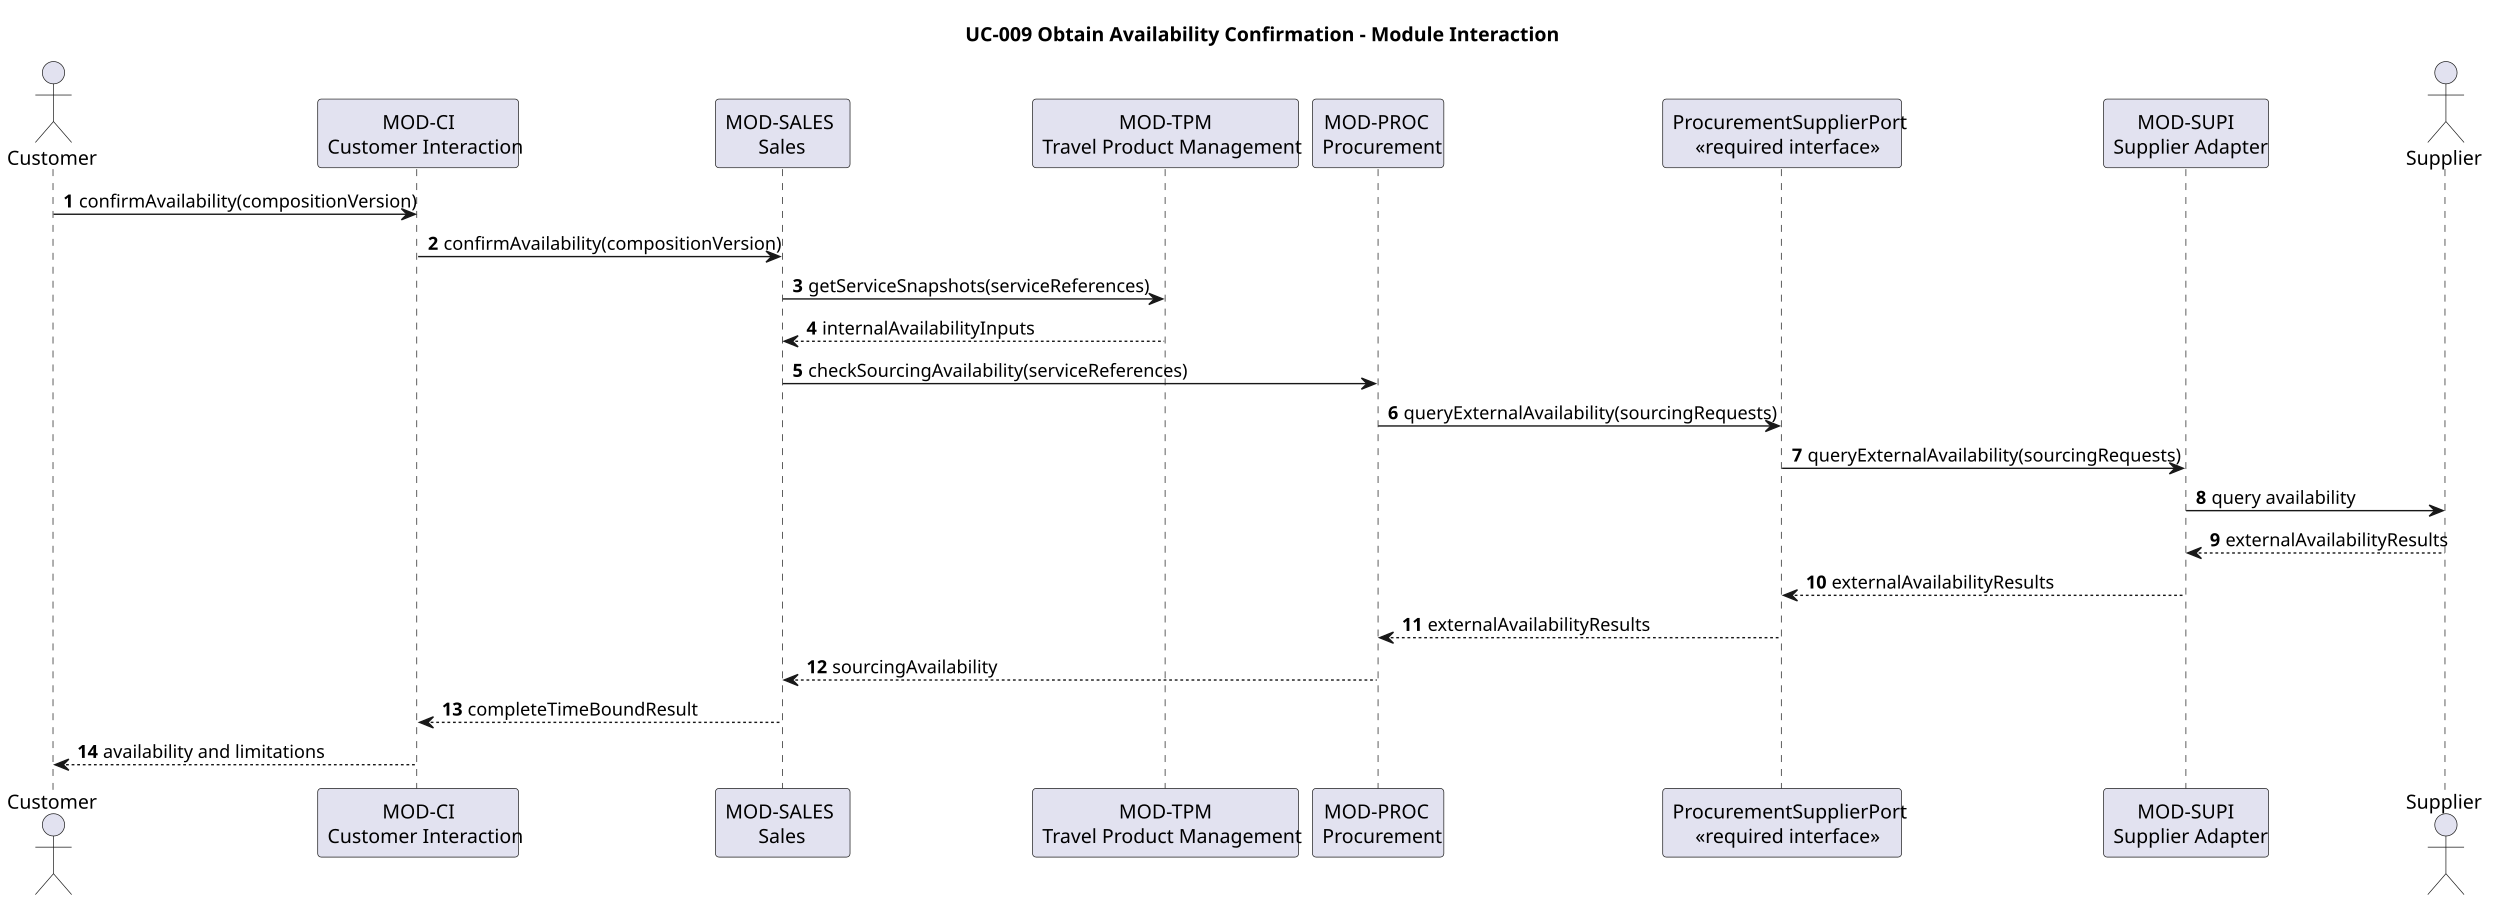
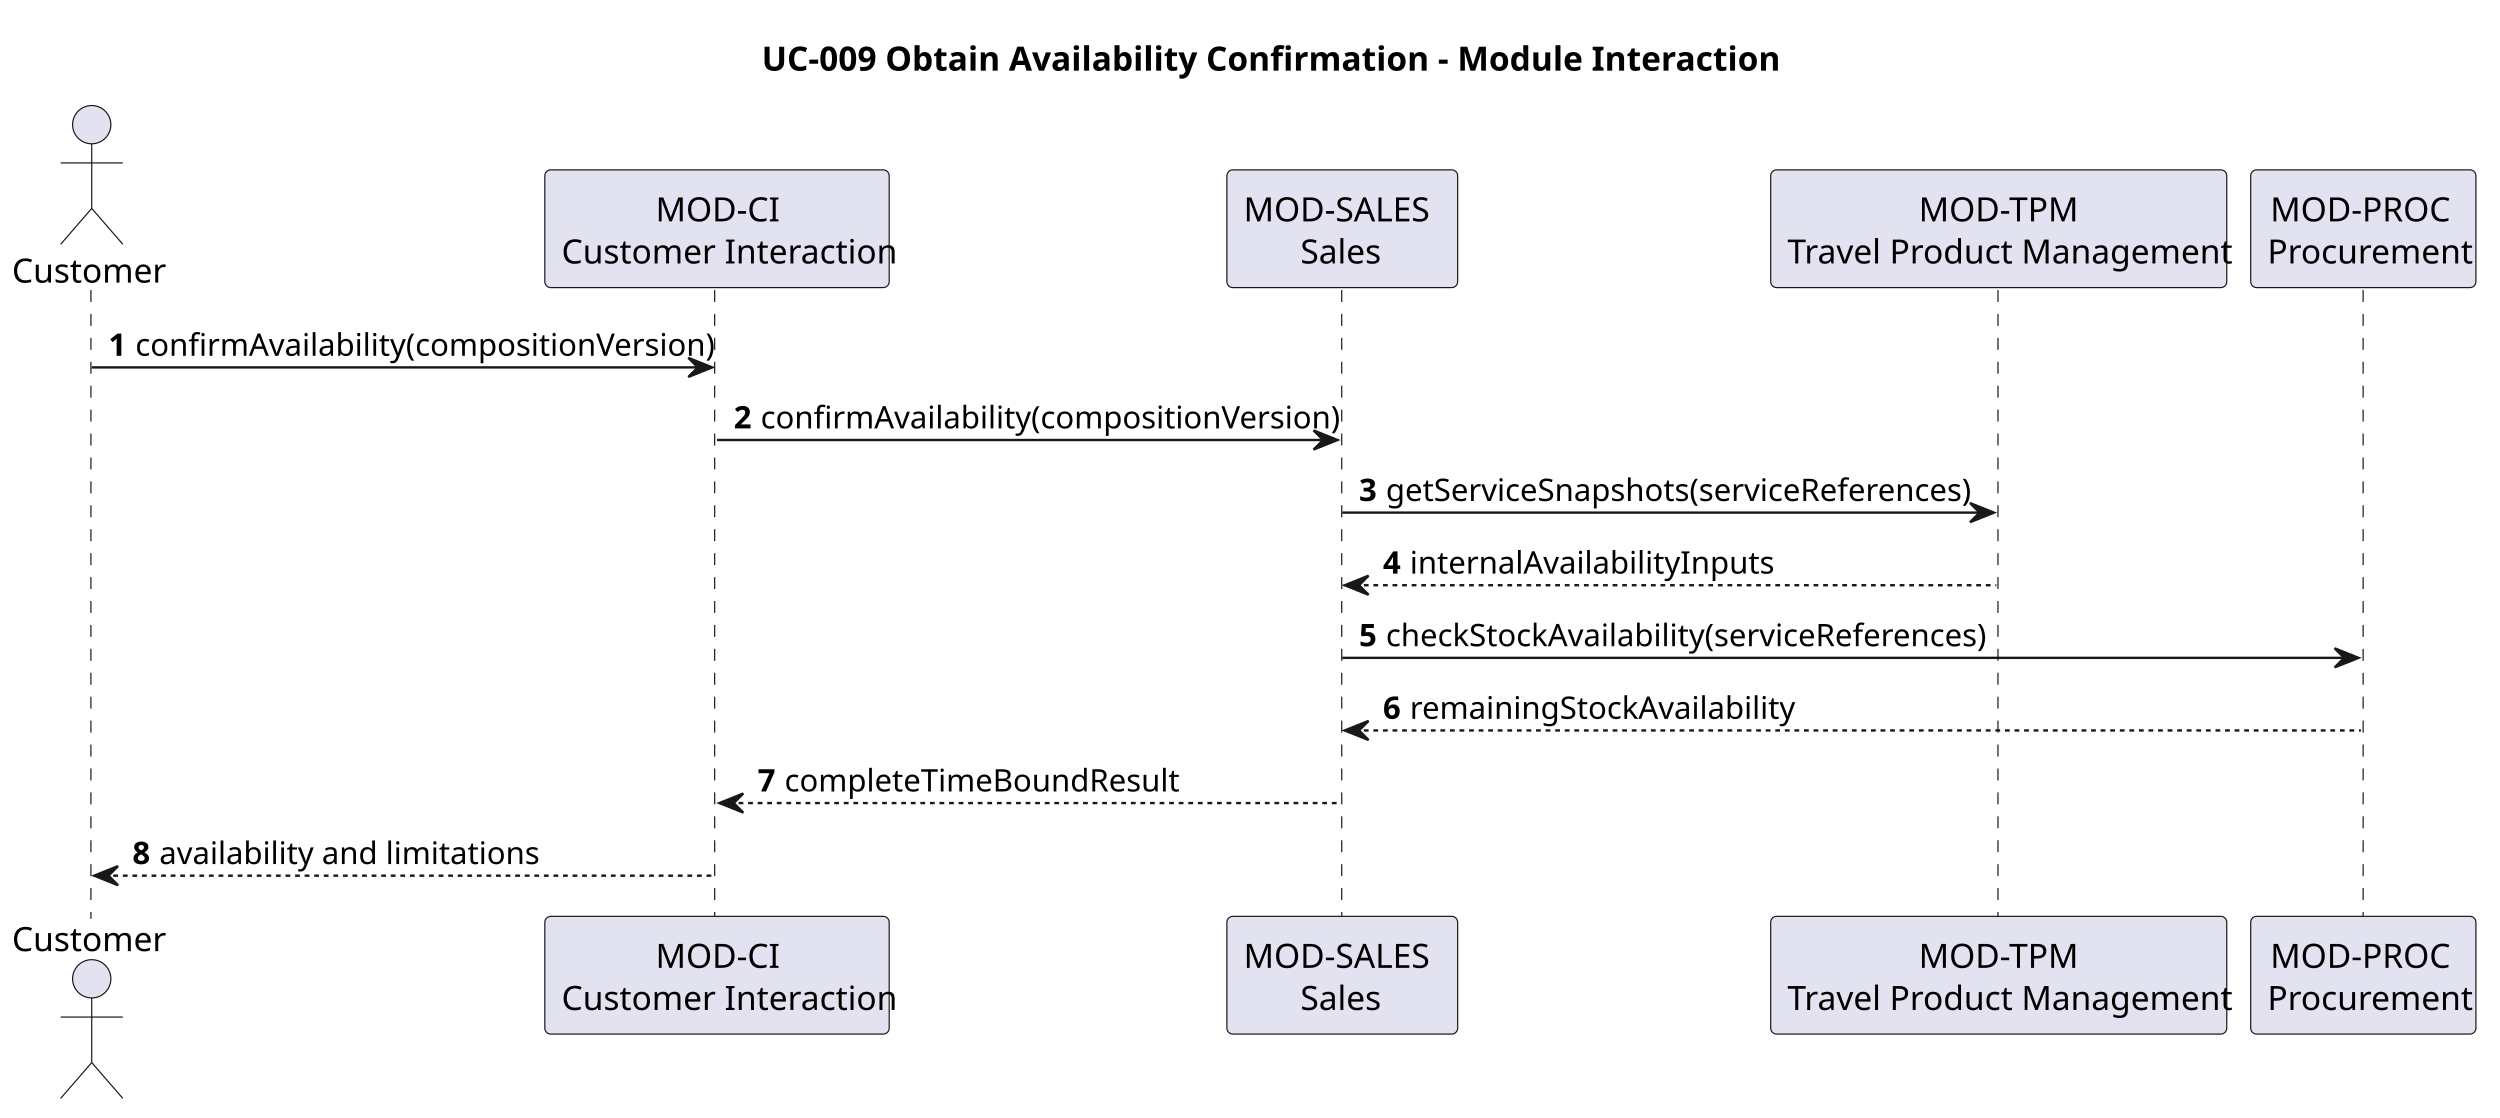
- <svg xmlns="http://www.w3.org/2000/svg" contentStyleType="text/css" data-diagram-type="SEQUENCE" height="649px" preserveAspectRatio="none" style="width:1792px;height:649px;background:#FFFFFF;" version="1.1" viewBox="0 0 1792 649" width="1792px" zoomAndPan="magnify">
+ <svg xmlns="http://www.w3.org/2000/svg" contentStyleType="text/css" data-diagram-type="SEQUENCE" height="467px" preserveAspectRatio="none" style="width:1045px;height:467px;background:#FFFFFF;" version="1.1" viewBox="0 0 1045 467" width="1045px" zoomAndPan="magnify">
  <defs />
  <g>
    <g class="title" data-source-line="1">
-       <text fill="#000000" font-family="sans-serif" font-size="14" font-weight="700" lengthAdjust="spacing" textLength="402.151" x="691.885" y="29.533">UC-009 Obtain Availability Confirmation - Module Interaction</text>
+       <text fill="#000000" font-family="sans-serif" font-size="14" font-weight="700" lengthAdjust="spacing" textLength="402.151" x="318.391" y="29.533">UC-009 Obtain Availability Confirmation - Module Interaction</text>
    </g>
    <g class="participant-lifeline" data-entity-uid="part1" data-qualified-name="Customer" data-source-line="3" id="part1-lifeline">
      <g>
-         <rect fill="#000000" fill-opacity="0" height="444.922" width="8" x="34.341" y="121.219" />
-         <line style="stroke:#181818;stroke-width:0.5;stroke-dasharray:5,5;" x1="38" x2="38" y1="121.219" y2="566.141" />
+         <rect fill="#000000" fill-opacity="0" height="262.812" width="8" x="34.341" y="121.219" />
+         <line style="stroke:#181818;stroke-width:0.5;stroke-dasharray:5,5;" x1="38" x2="38" y1="121.219" y2="384.031" />
      </g>
    </g>
    <g class="participant-lifeline" data-entity-uid="part2" data-qualified-name="CI" data-source-line="4" id="part2-lifeline">
      <g>
-         <rect fill="#000000" fill-opacity="0" height="444.922" width="8" x="295.707" y="121.219" />
-         <line style="stroke:#181818;stroke-width:0.5;stroke-dasharray:5,5;" x1="298.734" x2="298.734" y1="121.219" y2="566.141" />
+         <rect fill="#000000" fill-opacity="0" height="262.812" width="8" x="295.707" y="121.219" />
+         <line style="stroke:#181818;stroke-width:0.5;stroke-dasharray:5,5;" x1="298.734" x2="298.734" y1="121.219" y2="384.031" />
      </g>
    </g>
    <g class="participant-lifeline" data-entity-uid="part3" data-qualified-name="SALES" data-source-line="5" id="part3-lifeline">
      <g>
-         <rect fill="#000000" fill-opacity="0" height="444.922" width="8" x="557.072" y="121.219" />
-         <line style="stroke:#181818;stroke-width:0.5;stroke-dasharray:5,5;" x1="560.841" x2="560.841" y1="121.219" y2="566.141" />
+         <rect fill="#000000" fill-opacity="0" height="262.812" width="8" x="557.072" y="121.219" />
+         <line style="stroke:#181818;stroke-width:0.5;stroke-dasharray:5,5;" x1="560.841" x2="560.841" y1="121.219" y2="384.031" />
      </g>
    </g>
    <g class="participant-lifeline" data-entity-uid="part4" data-qualified-name="TPM" data-source-line="6" id="part4-lifeline">
      <g>
-         <rect fill="#000000" fill-opacity="0" height="444.922" width="8" x="831.469" y="121.219" />
-         <line style="stroke:#181818;stroke-width:0.5;stroke-dasharray:5,5;" x1="835.148" x2="835.148" y1="121.219" y2="566.141" />
+         <rect fill="#000000" fill-opacity="0" height="262.812" width="8" x="831.469" y="121.219" />
+         <line style="stroke:#181818;stroke-width:0.5;stroke-dasharray:5,5;" x1="835.148" x2="835.148" y1="121.219" y2="384.031" />
      </g>
    </g>
    <g class="participant-lifeline" data-entity-uid="part5" data-qualified-name="PROC" data-source-line="7" id="part5-lifeline">
      <g>
-         <rect fill="#000000" fill-opacity="0" height="444.922" width="8" x="983.861" y="121.219" />
-         <line style="stroke:#181818;stroke-width:0.5;stroke-dasharray:5,5;" x1="987.789" x2="987.789" y1="121.219" y2="566.141" />
-       </g>
-     </g>
-     <g class="participant-lifeline" data-entity-uid="part6" data-qualified-name="PORT" data-source-line="8" id="part6-lifeline">
-       <g>
-         <rect fill="#000000" fill-opacity="0" height="444.922" width="8" x="1273.429" y="121.219" />
-         <line style="stroke:#181818;stroke-width:0.5;stroke-dasharray:5,5;" x1="1276.836" x2="1276.836" y1="121.219" y2="566.141" />
-       </g>
-     </g>
-     <g class="participant-lifeline" data-entity-uid="part7" data-qualified-name="SUPI" data-source-line="9" id="part7-lifeline">
-       <g>
-         <rect fill="#000000" fill-opacity="0" height="444.922" width="8" x="1562.997" y="121.219" />
-         <line style="stroke:#181818;stroke-width:0.5;stroke-dasharray:5,5;" x1="1566.852" x2="1566.852" y1="121.219" y2="566.141" />
-       </g>
-     </g>
-     <g class="participant-lifeline" data-entity-uid="part8" data-qualified-name="Supplier" data-source-line="10" id="part8-lifeline">
-       <g>
-         <rect fill="#000000" fill-opacity="0" height="444.922" width="8" x="1749.238" y="121.219" />
-         <line style="stroke:#181818;stroke-width:0.5;stroke-dasharray:5,5;" x1="1752.555" x2="1752.555" y1="121.219" y2="566.141" />
+         <rect fill="#000000" fill-opacity="0" height="262.812" width="8" x="983.861" y="121.219" />
+         <line style="stroke:#181818;stroke-width:0.5;stroke-dasharray:5,5;" x1="987.789" x2="987.789" y1="121.219" y2="384.031" />
      </g>
    </g>
    <g class="participant participant-head" data-entity-uid="part1" data-qualified-name="Customer" data-source-line="3" id="part1-head">
      <text fill="#000000" font-family="sans-serif" font-size="14" lengthAdjust="spacing" textLength="60.683" x="5" y="118.143">Customer</text>
      <ellipse cx="38.341" cy="52.109" fill="#E2E2F0" rx="8" ry="8" style="stroke:#181818;stroke-width:0.5;" />
      <path d="M38.341,60.109 L38.341,87.109 M25.341,68.109 L51.341,68.109 M38.341,87.109 L25.341,102.109 M38.341,87.109 L51.341,102.109" fill="none" style="stroke:#181818;stroke-width:0.5;" />
    </g>
    <g class="participant participant-tail" data-entity-uid="part1" data-qualified-name="Customer" data-source-line="3" id="part1-tail">
-       <text fill="#000000" font-family="sans-serif" font-size="14" lengthAdjust="spacing" textLength="60.683" x="5" y="579.674">Customer</text>
-       <ellipse cx="38.341" cy="591.25" fill="#E2E2F0" rx="8" ry="8" style="stroke:#181818;stroke-width:0.5;" />
-       <path d="M38.341,599.25 L38.341,626.25 M25.341,607.25 L51.341,607.25 M38.341,626.25 L25.341,641.25 M38.341,626.25 L51.341,641.25" fill="none" style="stroke:#181818;stroke-width:0.5;" />
+       <text fill="#000000" font-family="sans-serif" font-size="14" lengthAdjust="spacing" textLength="60.683" x="5" y="397.565">Customer</text>
+       <ellipse cx="38.341" cy="409.141" fill="#E2E2F0" rx="8" ry="8" style="stroke:#181818;stroke-width:0.5;" />
+       <path d="M38.341,417.141 L38.341,444.141 M25.341,425.141 L51.341,425.141 M38.341,444.141 L25.341,459.141 M38.341,444.141 L51.341,459.141" fill="none" style="stroke:#181818;stroke-width:0.5;" />
    </g>
    <g class="participant participant-head" data-entity-uid="part2" data-qualified-name="CI" data-source-line="4" id="part2-head">
      <rect fill="#E2E2F0" height="49.219" rx="2.5" ry="2.5" style="stroke:#181818;stroke-width:0.5;" width="143.944" x="227.734" y="71" />
      <text fill="#000000" font-family="sans-serif" font-size="14" lengthAdjust="spacing" textLength="51.324" x="274.044" y="92.533">MOD-CI</text>
      <text fill="#000000" font-family="sans-serif" font-size="14" lengthAdjust="spacing" textLength="129.944" x="234.734" y="110.143">Customer Interaction</text>
    </g>
    <g class="participant participant-tail" data-entity-uid="part2" data-qualified-name="CI" data-source-line="4" id="part2-tail">
-       <rect fill="#E2E2F0" height="49.219" rx="2.5" ry="2.5" style="stroke:#181818;stroke-width:0.5;" width="143.944" x="227.734" y="565.141" />
-       <text fill="#000000" font-family="sans-serif" font-size="14" lengthAdjust="spacing" textLength="51.324" x="274.044" y="586.674">MOD-CI</text>
-       <text fill="#000000" font-family="sans-serif" font-size="14" lengthAdjust="spacing" textLength="129.944" x="234.734" y="604.283">Customer Interaction</text>
+       <rect fill="#E2E2F0" height="49.219" rx="2.5" ry="2.5" style="stroke:#181818;stroke-width:0.5;" width="143.944" x="227.734" y="383.031" />
+       <text fill="#000000" font-family="sans-serif" font-size="14" lengthAdjust="spacing" textLength="51.324" x="274.044" y="404.565">MOD-CI</text>
+       <text fill="#000000" font-family="sans-serif" font-size="14" lengthAdjust="spacing" textLength="129.944" x="234.734" y="422.174">Customer Interaction</text>
    </g>
    <g class="participant participant-head" data-entity-uid="part3" data-qualified-name="SALES" data-source-line="5" id="part3-head">
      <rect fill="#E2E2F0" height="49.219" rx="2.5" ry="2.5" style="stroke:#181818;stroke-width:0.5;" width="96.462" x="512.841" y="71" />
      <text fill="#000000" font-family="sans-serif" font-size="14" lengthAdjust="spacing" textLength="82.462" x="519.841" y="92.533">MOD-SALES</text>
      <text fill="#000000" font-family="sans-serif" font-size="14" lengthAdjust="spacing" textLength="35.02" x="543.562" y="110.143">Sales</text>
    </g>
    <g class="participant participant-tail" data-entity-uid="part3" data-qualified-name="SALES" data-source-line="5" id="part3-tail">
-       <rect fill="#E2E2F0" height="49.219" rx="2.5" ry="2.5" style="stroke:#181818;stroke-width:0.5;" width="96.462" x="512.841" y="565.141" />
-       <text fill="#000000" font-family="sans-serif" font-size="14" lengthAdjust="spacing" textLength="82.462" x="519.841" y="586.674">MOD-SALES</text>
-       <text fill="#000000" font-family="sans-serif" font-size="14" lengthAdjust="spacing" textLength="35.02" x="543.562" y="604.283">Sales</text>
+       <rect fill="#E2E2F0" height="49.219" rx="2.5" ry="2.5" style="stroke:#181818;stroke-width:0.5;" width="96.462" x="512.841" y="383.031" />
+       <text fill="#000000" font-family="sans-serif" font-size="14" lengthAdjust="spacing" textLength="82.462" x="519.841" y="404.565">MOD-SALES</text>
+       <text fill="#000000" font-family="sans-serif" font-size="14" lengthAdjust="spacing" textLength="35.02" x="543.562" y="422.174">Sales</text>
    </g>
    <g class="participant participant-head" data-entity-uid="part4" data-qualified-name="TPM" data-source-line="6" id="part4-head">
      <rect fill="#E2E2F0" height="49.219" rx="2.5" ry="2.5" style="stroke:#181818;stroke-width:0.5;" width="190.641" x="740.148" y="71" />
      <text fill="#000000" font-family="sans-serif" font-size="14" lengthAdjust="spacing" textLength="66.876" x="802.031" y="92.533">MOD-TPM</text>
      <text fill="#000000" font-family="sans-serif" font-size="14" lengthAdjust="spacing" textLength="176.641" x="747.148" y="110.143">Travel Product Management</text>
    </g>
    <g class="participant participant-tail" data-entity-uid="part4" data-qualified-name="TPM" data-source-line="6" id="part4-tail">
-       <rect fill="#E2E2F0" height="49.219" rx="2.5" ry="2.5" style="stroke:#181818;stroke-width:0.5;" width="190.641" x="740.148" y="565.141" />
-       <text fill="#000000" font-family="sans-serif" font-size="14" lengthAdjust="spacing" textLength="66.876" x="802.031" y="586.674">MOD-TPM</text>
-       <text fill="#000000" font-family="sans-serif" font-size="14" lengthAdjust="spacing" textLength="176.641" x="747.148" y="604.283">Travel Product Management</text>
+       <rect fill="#E2E2F0" height="49.219" rx="2.5" ry="2.5" style="stroke:#181818;stroke-width:0.5;" width="190.641" x="740.148" y="383.031" />
+       <text fill="#000000" font-family="sans-serif" font-size="14" lengthAdjust="spacing" textLength="66.876" x="802.031" y="404.565">MOD-TPM</text>
+       <text fill="#000000" font-family="sans-serif" font-size="14" lengthAdjust="spacing" textLength="176.641" x="747.148" y="422.174">Travel Product Management</text>
    </g>
    <g class="participant participant-head" data-entity-uid="part5" data-qualified-name="PROC" data-source-line="7" id="part5-head">
      <rect fill="#E2E2F0" height="49.219" rx="2.5" ry="2.5" style="stroke:#181818;stroke-width:0.5;" width="94.144" x="940.789" y="71" />
      <text fill="#000000" font-family="sans-serif" font-size="14" lengthAdjust="spacing" textLength="77.772" x="948.975" y="92.533">MOD-PROC</text>
      <text fill="#000000" font-family="sans-serif" font-size="14" lengthAdjust="spacing" textLength="80.144" x="947.789" y="110.143">Procurement</text>
    </g>
    <g class="participant participant-tail" data-entity-uid="part5" data-qualified-name="PROC" data-source-line="7" id="part5-tail">
-       <rect fill="#E2E2F0" height="49.219" rx="2.5" ry="2.5" style="stroke:#181818;stroke-width:0.5;" width="94.144" x="940.789" y="565.141" />
-       <text fill="#000000" font-family="sans-serif" font-size="14" lengthAdjust="spacing" textLength="77.772" x="948.975" y="586.674">MOD-PROC</text>
-       <text fill="#000000" font-family="sans-serif" font-size="14" lengthAdjust="spacing" textLength="80.144" x="947.789" y="604.283">Procurement</text>
+       <rect fill="#E2E2F0" height="49.219" rx="2.5" ry="2.5" style="stroke:#181818;stroke-width:0.5;" width="94.144" x="940.789" y="383.031" />
+       <text fill="#000000" font-family="sans-serif" font-size="14" lengthAdjust="spacing" textLength="77.772" x="948.975" y="404.565">MOD-PROC</text>
+       <text fill="#000000" font-family="sans-serif" font-size="14" lengthAdjust="spacing" textLength="80.144" x="947.789" y="422.174">Procurement</text>
    </g>
-     <g class="participant participant-head" data-entity-uid="part6" data-qualified-name="PORT" data-source-line="8" id="part6-head">
-       <rect fill="#E2E2F0" height="49.219" rx="2.5" ry="2.5" style="stroke:#181818;stroke-width:0.5;" width="171.185" x="1191.836" y="71" />
-       <text fill="#000000" font-family="sans-serif" font-size="14" lengthAdjust="spacing" textLength="157.185" x="1198.836" y="92.533">ProcurementSupplierPort</text>
-       <text fill="#000000" font-family="sans-serif" font-size="14" lengthAdjust="spacing" textLength="124.523" x="1215.168" y="110.143">«required interface»</text>
-     </g>
-     <g class="participant participant-tail" data-entity-uid="part6" data-qualified-name="PORT" data-source-line="8" id="part6-tail">
-       <rect fill="#E2E2F0" height="49.219" rx="2.5" ry="2.5" style="stroke:#181818;stroke-width:0.5;" width="171.185" x="1191.836" y="565.141" />
-       <text fill="#000000" font-family="sans-serif" font-size="14" lengthAdjust="spacing" textLength="157.185" x="1198.836" y="586.674">ProcurementSupplierPort</text>
-       <text fill="#000000" font-family="sans-serif" font-size="14" lengthAdjust="spacing" textLength="124.523" x="1215.168" y="604.283">«required interface»</text>
-     </g>
-     <g class="participant participant-head" data-entity-uid="part7" data-qualified-name="SUPI" data-source-line="9" id="part7-head">
-       <rect fill="#E2E2F0" height="49.219" rx="2.5" ry="2.5" style="stroke:#181818;stroke-width:0.5;" width="118.289" x="1507.852" y="71" />
-       <text fill="#000000" font-family="sans-serif" font-size="14" lengthAdjust="spacing" textLength="70" x="1531.997" y="92.533">MOD-SUPI</text>
-       <text fill="#000000" font-family="sans-serif" font-size="14" lengthAdjust="spacing" textLength="104.289" x="1514.852" y="110.143">Supplier Adapter</text>
-     </g>
-     <g class="participant participant-tail" data-entity-uid="part7" data-qualified-name="SUPI" data-source-line="9" id="part7-tail">
-       <rect fill="#E2E2F0" height="49.219" rx="2.5" ry="2.5" style="stroke:#181818;stroke-width:0.5;" width="118.289" x="1507.852" y="565.141" />
-       <text fill="#000000" font-family="sans-serif" font-size="14" lengthAdjust="spacing" textLength="70" x="1531.997" y="586.674">MOD-SUPI</text>
-       <text fill="#000000" font-family="sans-serif" font-size="14" lengthAdjust="spacing" textLength="104.289" x="1514.852" y="604.283">Supplier Adapter</text>
-     </g>
-     <g class="participant participant-head" data-entity-uid="part8" data-qualified-name="Supplier" data-source-line="10" id="part8-head">
-       <text fill="#000000" font-family="sans-serif" font-size="14" lengthAdjust="spacing" textLength="51.365" x="1724.555" y="118.143">Supplier</text>
-       <ellipse cx="1753.238" cy="52.109" fill="#E2E2F0" rx="8" ry="8" style="stroke:#181818;stroke-width:0.5;" />
-       <path d="M1753.238,60.109 L1753.238,87.109 M1740.238,68.109 L1766.238,68.109 M1753.238,87.109 L1740.238,102.109 M1753.238,87.109 L1766.238,102.109" fill="none" style="stroke:#181818;stroke-width:0.5;" />
-     </g>
-     <g class="participant participant-tail" data-entity-uid="part8" data-qualified-name="Supplier" data-source-line="10" id="part8-tail">
-       <text fill="#000000" font-family="sans-serif" font-size="14" lengthAdjust="spacing" textLength="51.365" x="1724.555" y="579.674">Supplier</text>
-       <ellipse cx="1753.238" cy="591.25" fill="#E2E2F0" rx="8" ry="8" style="stroke:#181818;stroke-width:0.5;" />
-       <path d="M1753.238,599.25 L1753.238,626.25 M1740.238,607.25 L1766.238,607.25 M1753.238,626.25 L1740.238,641.25 M1753.238,626.25 L1766.238,641.25" fill="none" style="stroke:#181818;stroke-width:0.5;" />
-     </g>
-     <g class="message" data-entity-1="part1" data-entity-2="part2" data-source-line="12" id="msg1">
+     <g class="message" data-entity-1="part1" data-entity-2="part2" data-source-line="9" id="msg1">
      <polygon fill="#181818" points="287.707,149.57,297.707,153.57,287.707,157.57,291.707,153.57" style="stroke:#181818;stroke-width:1;" />
      <line style="stroke:#181818;stroke-width:1;" x1="38.341" x2="293.707" y1="153.57" y2="153.57" />
      <text fill="#000000" font-family="sans-serif" font-size="13" font-weight="700" lengthAdjust="spacing" textLength="7.23" x="45.341" y="148.714">1</text>
      <text fill="#000000" font-family="sans-serif" font-size="13" lengthAdjust="spacing" textLength="226.135" x="56.571" y="148.714">confirmAvailability(compositionVersion)</text>
    </g>
-     <g class="message" data-entity-1="part2" data-entity-2="part3" data-source-line="13" id="msg2">
+     <g class="message" data-entity-1="part2" data-entity-2="part3" data-source-line="10" id="msg2">
      <polygon fill="#181818" points="549.072,179.922,559.072,183.922,549.072,187.922,553.072,183.922" style="stroke:#181818;stroke-width:1;" />
      <line style="stroke:#181818;stroke-width:1;" x1="299.707" x2="555.072" y1="183.922" y2="183.922" />
      <text fill="#000000" font-family="sans-serif" font-size="13" font-weight="700" lengthAdjust="spacing" textLength="7.23" x="306.707" y="179.065">2</text>
      <text fill="#000000" font-family="sans-serif" font-size="13" lengthAdjust="spacing" textLength="226.135" x="317.937" y="179.065">confirmAvailability(compositionVersion)</text>
    </g>
-     <g class="message" data-entity-1="part3" data-entity-2="part4" data-source-line="14" id="msg3">
+     <g class="message" data-entity-1="part3" data-entity-2="part4" data-source-line="11" id="msg3">
      <polygon fill="#181818" points="823.469,210.273,833.469,214.273,823.469,218.273,827.469,214.273" style="stroke:#181818;stroke-width:1;" />
      <line style="stroke:#181818;stroke-width:1;" x1="561.072" x2="829.469" y1="214.273" y2="214.273" />
      <text fill="#000000" font-family="sans-serif" font-size="13" font-weight="700" lengthAdjust="spacing" textLength="7.23" x="568.072" y="209.417">3</text>
      <text fill="#000000" font-family="sans-serif" font-size="13" lengthAdjust="spacing" textLength="239.167" x="579.302" y="209.417">getServiceSnapshots(serviceReferences)</text>
    </g>
-     <g class="message" data-entity-1="part4" data-entity-2="part3" data-source-line="15" id="msg4">
+     <g class="message" data-entity-1="part4" data-entity-2="part3" data-source-line="12" id="msg4">
      <polygon fill="#181818" points="572.072,240.625,562.072,244.625,572.072,248.625,568.072,244.625" style="stroke:#181818;stroke-width:1;" />
      <line style="stroke:#181818;stroke-width:1;stroke-dasharray:2,2;" x1="566.072" x2="834.469" y1="244.625" y2="244.625" />
      <text fill="#000000" font-family="sans-serif" font-size="13" font-weight="700" lengthAdjust="spacing" textLength="7.23" x="578.072" y="239.769">4</text>
      <text fill="#000000" font-family="sans-serif" font-size="13" lengthAdjust="spacing" textLength="139.464" x="589.302" y="239.769">internalAvailabilityInputs</text>
    </g>
-     <g class="message" data-entity-1="part3" data-entity-2="part5" data-source-line="16" id="msg5">
+     <g class="message" data-entity-1="part3" data-entity-2="part5" data-source-line="13" id="msg5">
      <polygon fill="#181818" points="975.861,270.977,985.861,274.977,975.861,278.977,979.861,274.977" style="stroke:#181818;stroke-width:1;" />
      <line style="stroke:#181818;stroke-width:1;" x1="561.072" x2="981.861" y1="274.977" y2="274.977" />
      <text fill="#000000" font-family="sans-serif" font-size="13" font-weight="700" lengthAdjust="spacing" textLength="7.23" x="568.072" y="270.12">5</text>
-       <text fill="#000000" font-family="sans-serif" font-size="13" lengthAdjust="spacing" textLength="262.996" x="579.302" y="270.12">checkSourcingAvailability(serviceReferences)</text>
+       <text fill="#000000" font-family="sans-serif" font-size="13" lengthAdjust="spacing" textLength="244.201" x="579.302" y="270.12">checkStockAvailability(serviceReferences)</text>
    </g>
-     <g class="message" data-entity-1="part5" data-entity-2="part6" data-source-line="17" id="msg6">
-       <polygon fill="#181818" points="1265.429,301.328,1275.429,305.328,1265.429,309.328,1269.429,305.328" style="stroke:#181818;stroke-width:1;" />
-       <line style="stroke:#181818;stroke-width:1;" x1="987.861" x2="1271.429" y1="305.328" y2="305.328" />
-       <text fill="#000000" font-family="sans-serif" font-size="13" font-weight="700" lengthAdjust="spacing" textLength="7.23" x="994.861" y="300.472">6</text>
-       <text fill="#000000" font-family="sans-serif" font-size="13" lengthAdjust="spacing" textLength="254.338" x="1006.091" y="300.472">queryExternalAvailability(sourcingRequests)</text>
+     <g class="message" data-entity-1="part5" data-entity-2="part3" data-source-line="14" id="msg6">
+       <polygon fill="#181818" points="572.072,301.328,562.072,305.328,572.072,309.328,568.072,305.328" style="stroke:#181818;stroke-width:1;" />
+       <line style="stroke:#181818;stroke-width:1;stroke-dasharray:2,2;" x1="566.072" x2="986.861" y1="305.328" y2="305.328" />
+       <text fill="#000000" font-family="sans-serif" font-size="13" font-weight="700" lengthAdjust="spacing" textLength="7.23" x="578.072" y="300.472">6</text>
+       <text fill="#000000" font-family="sans-serif" font-size="13" lengthAdjust="spacing" textLength="151.011" x="589.302" y="300.472">remainingStockAvailability</text>
    </g>
-     <g class="message" data-entity-1="part6" data-entity-2="part7" data-source-line="18" id="msg7">
-       <polygon fill="#181818" points="1554.997,331.68,1564.997,335.68,1554.997,339.68,1558.997,335.68" style="stroke:#181818;stroke-width:1;" />
-       <line style="stroke:#181818;stroke-width:1;" x1="1277.429" x2="1560.997" y1="335.68" y2="335.68" />
-       <text fill="#000000" font-family="sans-serif" font-size="13" font-weight="700" lengthAdjust="spacing" textLength="7.23" x="1284.429" y="330.823">7</text>
-       <text fill="#000000" font-family="sans-serif" font-size="13" lengthAdjust="spacing" textLength="254.338" x="1295.659" y="330.823">queryExternalAvailability(sourcingRequests)</text>
+     <g class="message" data-entity-1="part3" data-entity-2="part2" data-source-line="15" id="msg7">
+       <polygon fill="#181818" points="310.707,331.68,300.707,335.68,310.707,339.68,306.707,335.68" style="stroke:#181818;stroke-width:1;" />
+       <line style="stroke:#181818;stroke-width:1;stroke-dasharray:2,2;" x1="304.707" x2="560.072" y1="335.68" y2="335.68" />
+       <text fill="#000000" font-family="sans-serif" font-size="13" font-weight="700" lengthAdjust="spacing" textLength="7.23" x="316.707" y="330.823">7</text>
+       <text fill="#000000" font-family="sans-serif" font-size="13" lengthAdjust="spacing" textLength="156.076" x="327.937" y="330.823">completeTimeBoundResult</text>
    </g>
-     <g class="message" data-entity-1="part7" data-entity-2="part8" data-source-line="19" id="msg8">
-       <polygon fill="#181818" points="1741.238,362.031,1751.238,366.031,1741.238,370.031,1745.238,366.031" style="stroke:#181818;stroke-width:1;" />
-       <line style="stroke:#181818;stroke-width:1;" x1="1566.997" x2="1747.238" y1="366.031" y2="366.031" />
-       <text fill="#000000" font-family="sans-serif" font-size="13" font-weight="700" lengthAdjust="spacing" textLength="7.23" x="1573.997" y="361.175">8</text>
-       <text fill="#000000" font-family="sans-serif" font-size="13" lengthAdjust="spacing" textLength="96.103" x="1585.227" y="361.175">query availability</text>
-     </g>
-     <g class="message" data-entity-1="part8" data-entity-2="part7" data-source-line="20" id="msg9">
-       <polygon fill="#181818" points="1577.997,392.383,1567.997,396.383,1577.997,400.383,1573.997,396.383" style="stroke:#181818;stroke-width:1;" />
-       <line style="stroke:#181818;stroke-width:1;stroke-dasharray:2,2;" x1="1571.997" x2="1752.238" y1="396.383" y2="396.383" />
-       <text fill="#000000" font-family="sans-serif" font-size="13" font-weight="700" lengthAdjust="spacing" textLength="7.23" x="1583.997" y="391.526">9</text>
-       <text fill="#000000" font-family="sans-serif" font-size="13" lengthAdjust="spacing" textLength="151.011" x="1595.227" y="391.526">externalAvailabilityResults</text>
-     </g>
-     <g class="message" data-entity-1="part7" data-entity-2="part6" data-source-line="21" id="msg10">
-       <polygon fill="#181818" points="1288.429,422.734,1278.429,426.734,1288.429,430.734,1284.429,426.734" style="stroke:#181818;stroke-width:1;" />
-       <line style="stroke:#181818;stroke-width:1;stroke-dasharray:2,2;" x1="1282.429" x2="1565.997" y1="426.734" y2="426.734" />
-       <text fill="#000000" font-family="sans-serif" font-size="13" font-weight="700" lengthAdjust="spacing" textLength="14.46" x="1294.429" y="421.878">10</text>
-       <text fill="#000000" font-family="sans-serif" font-size="13" lengthAdjust="spacing" textLength="151.011" x="1312.889" y="421.878">externalAvailabilityResults</text>
-     </g>
-     <g class="message" data-entity-1="part6" data-entity-2="part5" data-source-line="22" id="msg11">
-       <polygon fill="#181818" points="998.861,453.086,988.861,457.086,998.861,461.086,994.861,457.086" style="stroke:#181818;stroke-width:1;" />
-       <line style="stroke:#181818;stroke-width:1;stroke-dasharray:2,2;" x1="992.861" x2="1276.429" y1="457.086" y2="457.086" />
-       <text fill="#000000" font-family="sans-serif" font-size="13" font-weight="700" lengthAdjust="spacing" textLength="14.46" x="1004.861" y="452.229">11</text>
-       <text fill="#000000" font-family="sans-serif" font-size="13" lengthAdjust="spacing" textLength="151.011" x="1023.321" y="452.229">externalAvailabilityResults</text>
-     </g>
-     <g class="message" data-entity-1="part5" data-entity-2="part3" data-source-line="23" id="msg12">
-       <polygon fill="#181818" points="572.072,483.438,562.072,487.438,572.072,491.438,568.072,487.438" style="stroke:#181818;stroke-width:1;" />
-       <line style="stroke:#181818;stroke-width:1;stroke-dasharray:2,2;" x1="566.072" x2="986.861" y1="487.438" y2="487.438" />
-       <text fill="#000000" font-family="sans-serif" font-size="13" font-weight="700" lengthAdjust="spacing" textLength="14.46" x="578.072" y="482.581">12</text>
-       <text fill="#000000" font-family="sans-serif" font-size="13" lengthAdjust="spacing" textLength="110.551" x="596.532" y="482.581">sourcingAvailability</text>
-     </g>
-     <g class="message" data-entity-1="part3" data-entity-2="part2" data-source-line="24" id="msg13">
-       <polygon fill="#181818" points="310.707,513.789,300.707,517.789,310.707,521.789,306.707,517.789" style="stroke:#181818;stroke-width:1;" />
-       <line style="stroke:#181818;stroke-width:1;stroke-dasharray:2,2;" x1="304.707" x2="560.072" y1="517.789" y2="517.789" />
-       <text fill="#000000" font-family="sans-serif" font-size="13" font-weight="700" lengthAdjust="spacing" textLength="14.46" x="316.707" y="512.933">13</text>
-       <text fill="#000000" font-family="sans-serif" font-size="13" lengthAdjust="spacing" textLength="156.076" x="335.166" y="512.933">completeTimeBoundResult</text>
-     </g>
-     <g class="message" data-entity-1="part2" data-entity-2="part1" data-source-line="25" id="msg14">
-       <polygon fill="#181818" points="49.341,544.141,39.341,548.141,49.341,552.141,45.341,548.141" style="stroke:#181818;stroke-width:1;" />
-       <line style="stroke:#181818;stroke-width:1;stroke-dasharray:2,2;" x1="43.341" x2="298.707" y1="548.141" y2="548.141" />
-       <text fill="#000000" font-family="sans-serif" font-size="13" font-weight="700" lengthAdjust="spacing" textLength="14.46" x="55.341" y="543.284">14</text>
-       <text fill="#000000" font-family="sans-serif" font-size="13" lengthAdjust="spacing" textLength="146.682" x="73.801" y="543.284">availability and limitations</text>
+     <g class="message" data-entity-1="part2" data-entity-2="part1" data-source-line="16" id="msg8">
+       <polygon fill="#181818" points="49.341,362.031,39.341,366.031,49.341,370.031,45.341,366.031" style="stroke:#181818;stroke-width:1;" />
+       <line style="stroke:#181818;stroke-width:1;stroke-dasharray:2,2;" x1="43.341" x2="298.707" y1="366.031" y2="366.031" />
+       <text fill="#000000" font-family="sans-serif" font-size="13" font-weight="700" lengthAdjust="spacing" textLength="7.23" x="55.341" y="361.175">8</text>
+       <text fill="#000000" font-family="sans-serif" font-size="13" lengthAdjust="spacing" textLength="146.682" x="66.571" y="361.175">availability and limitations</text>
    </g>
  </g>
</svg>
